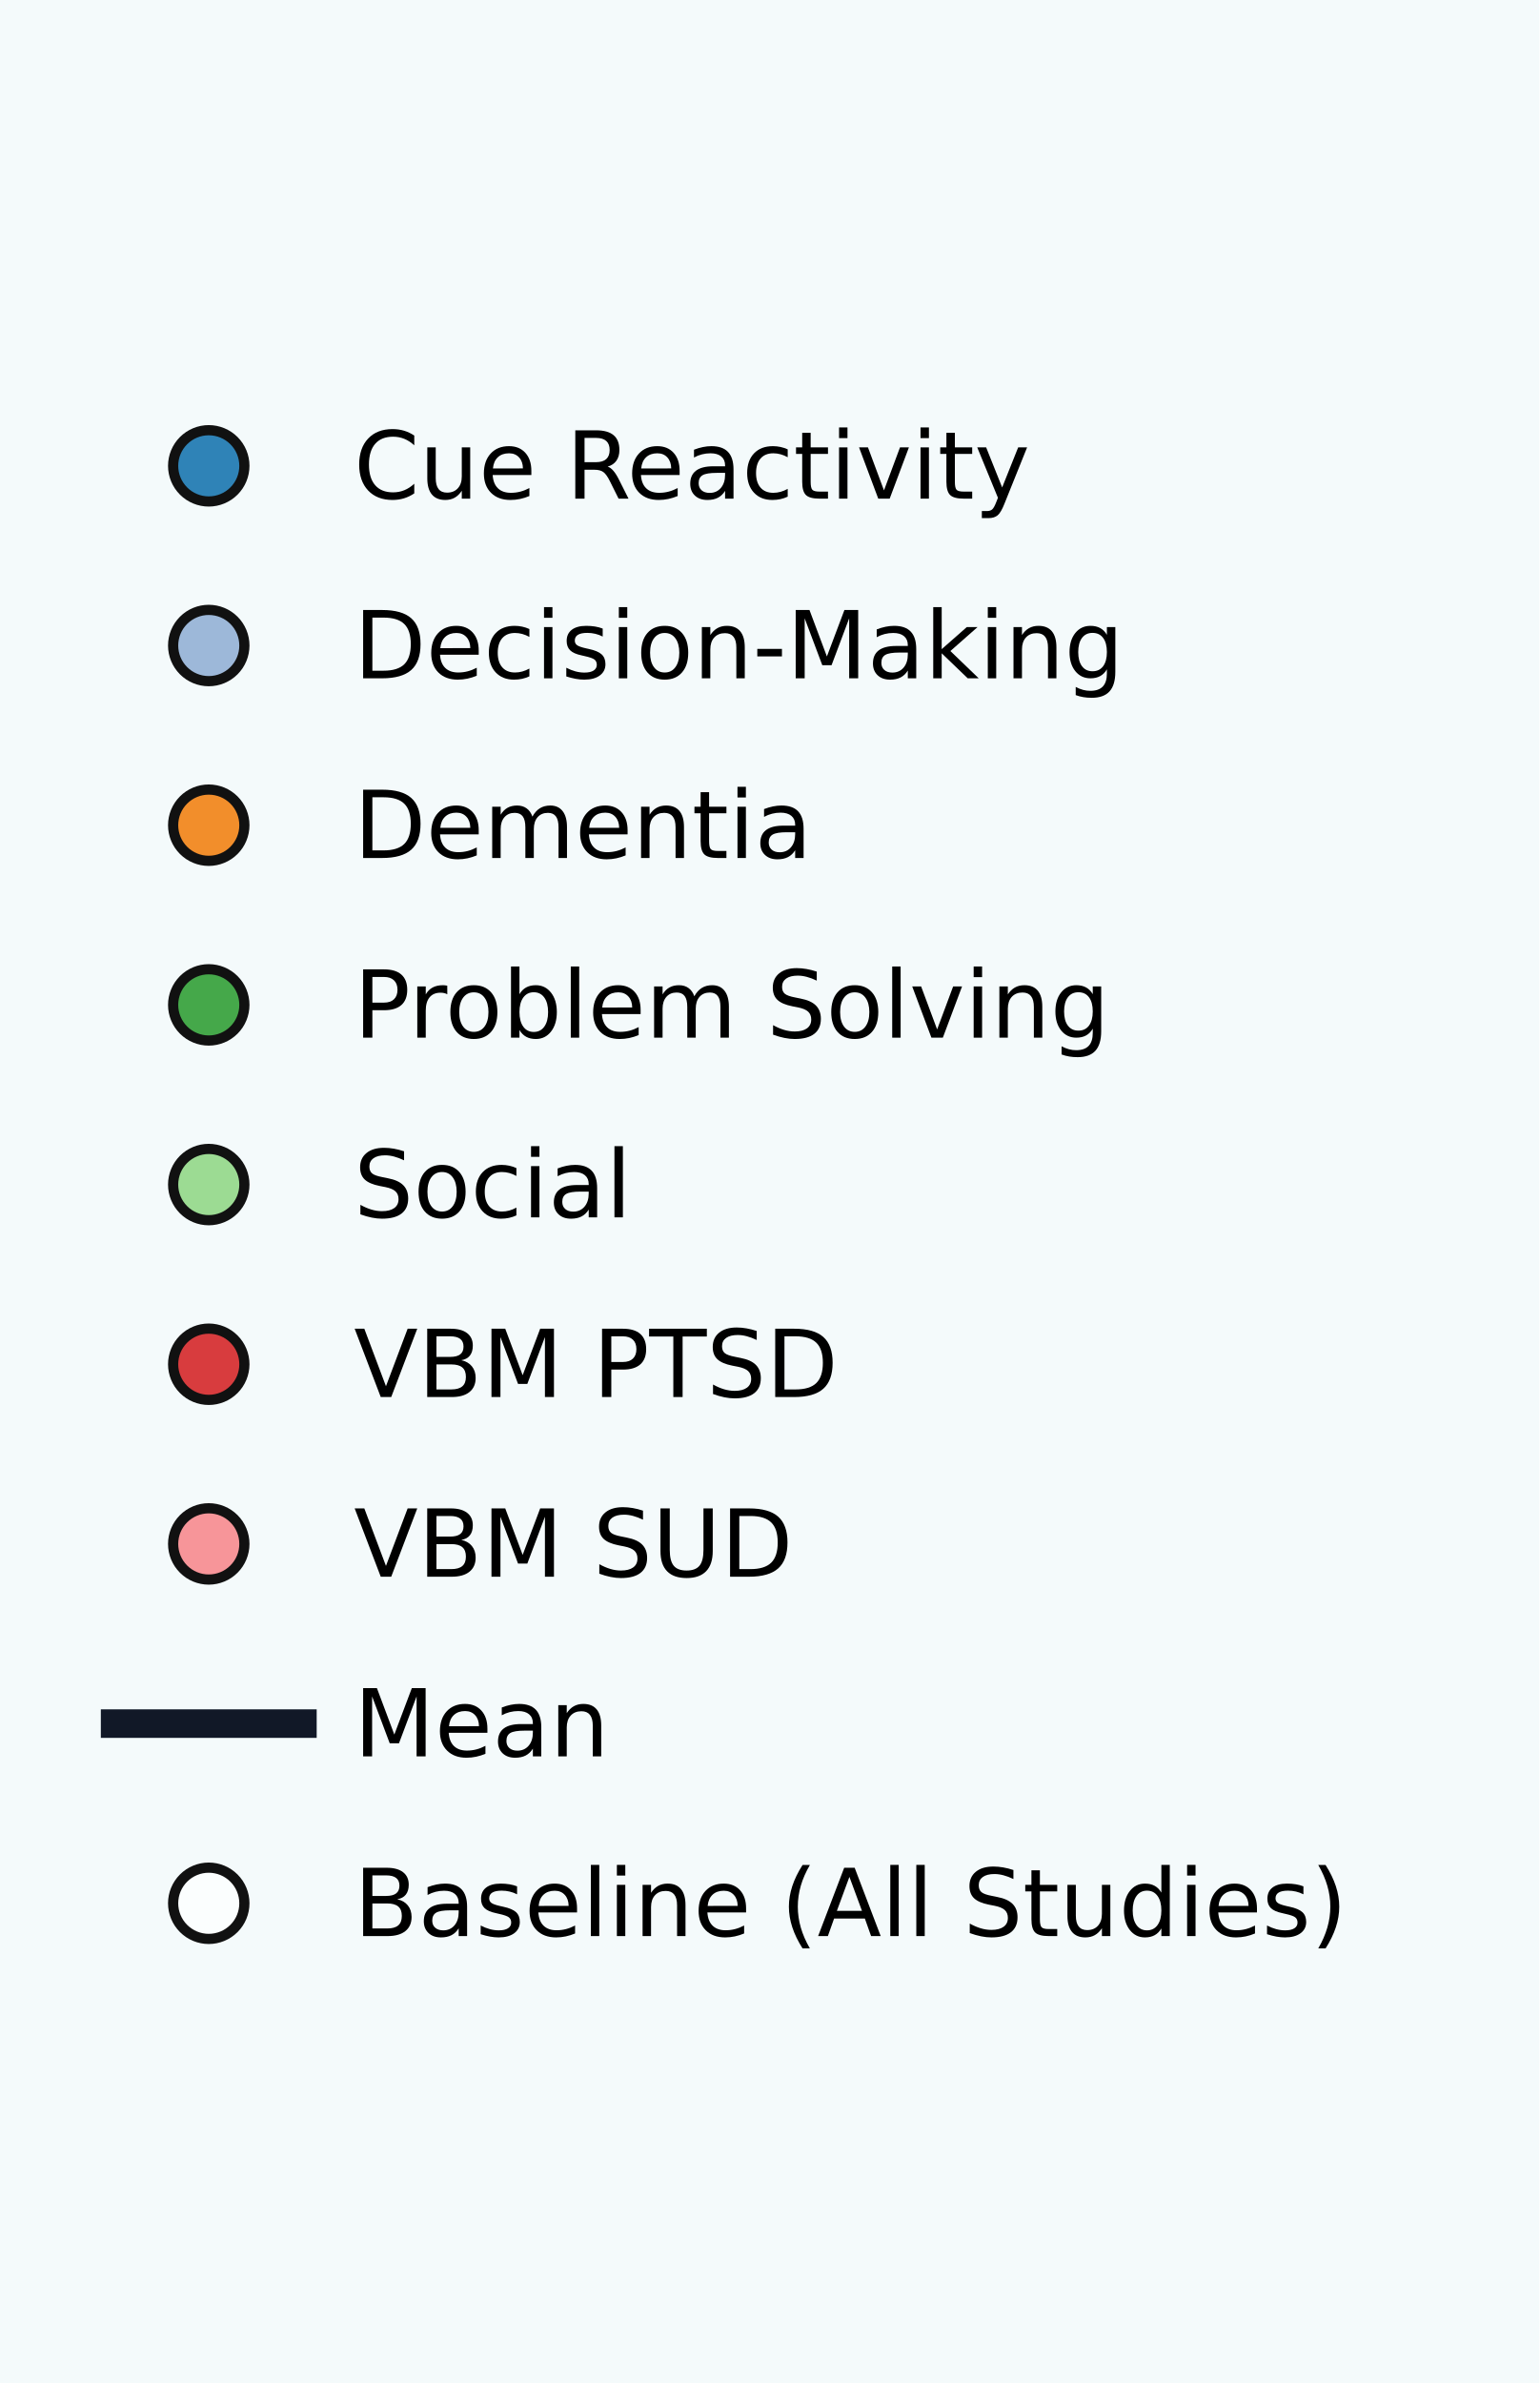
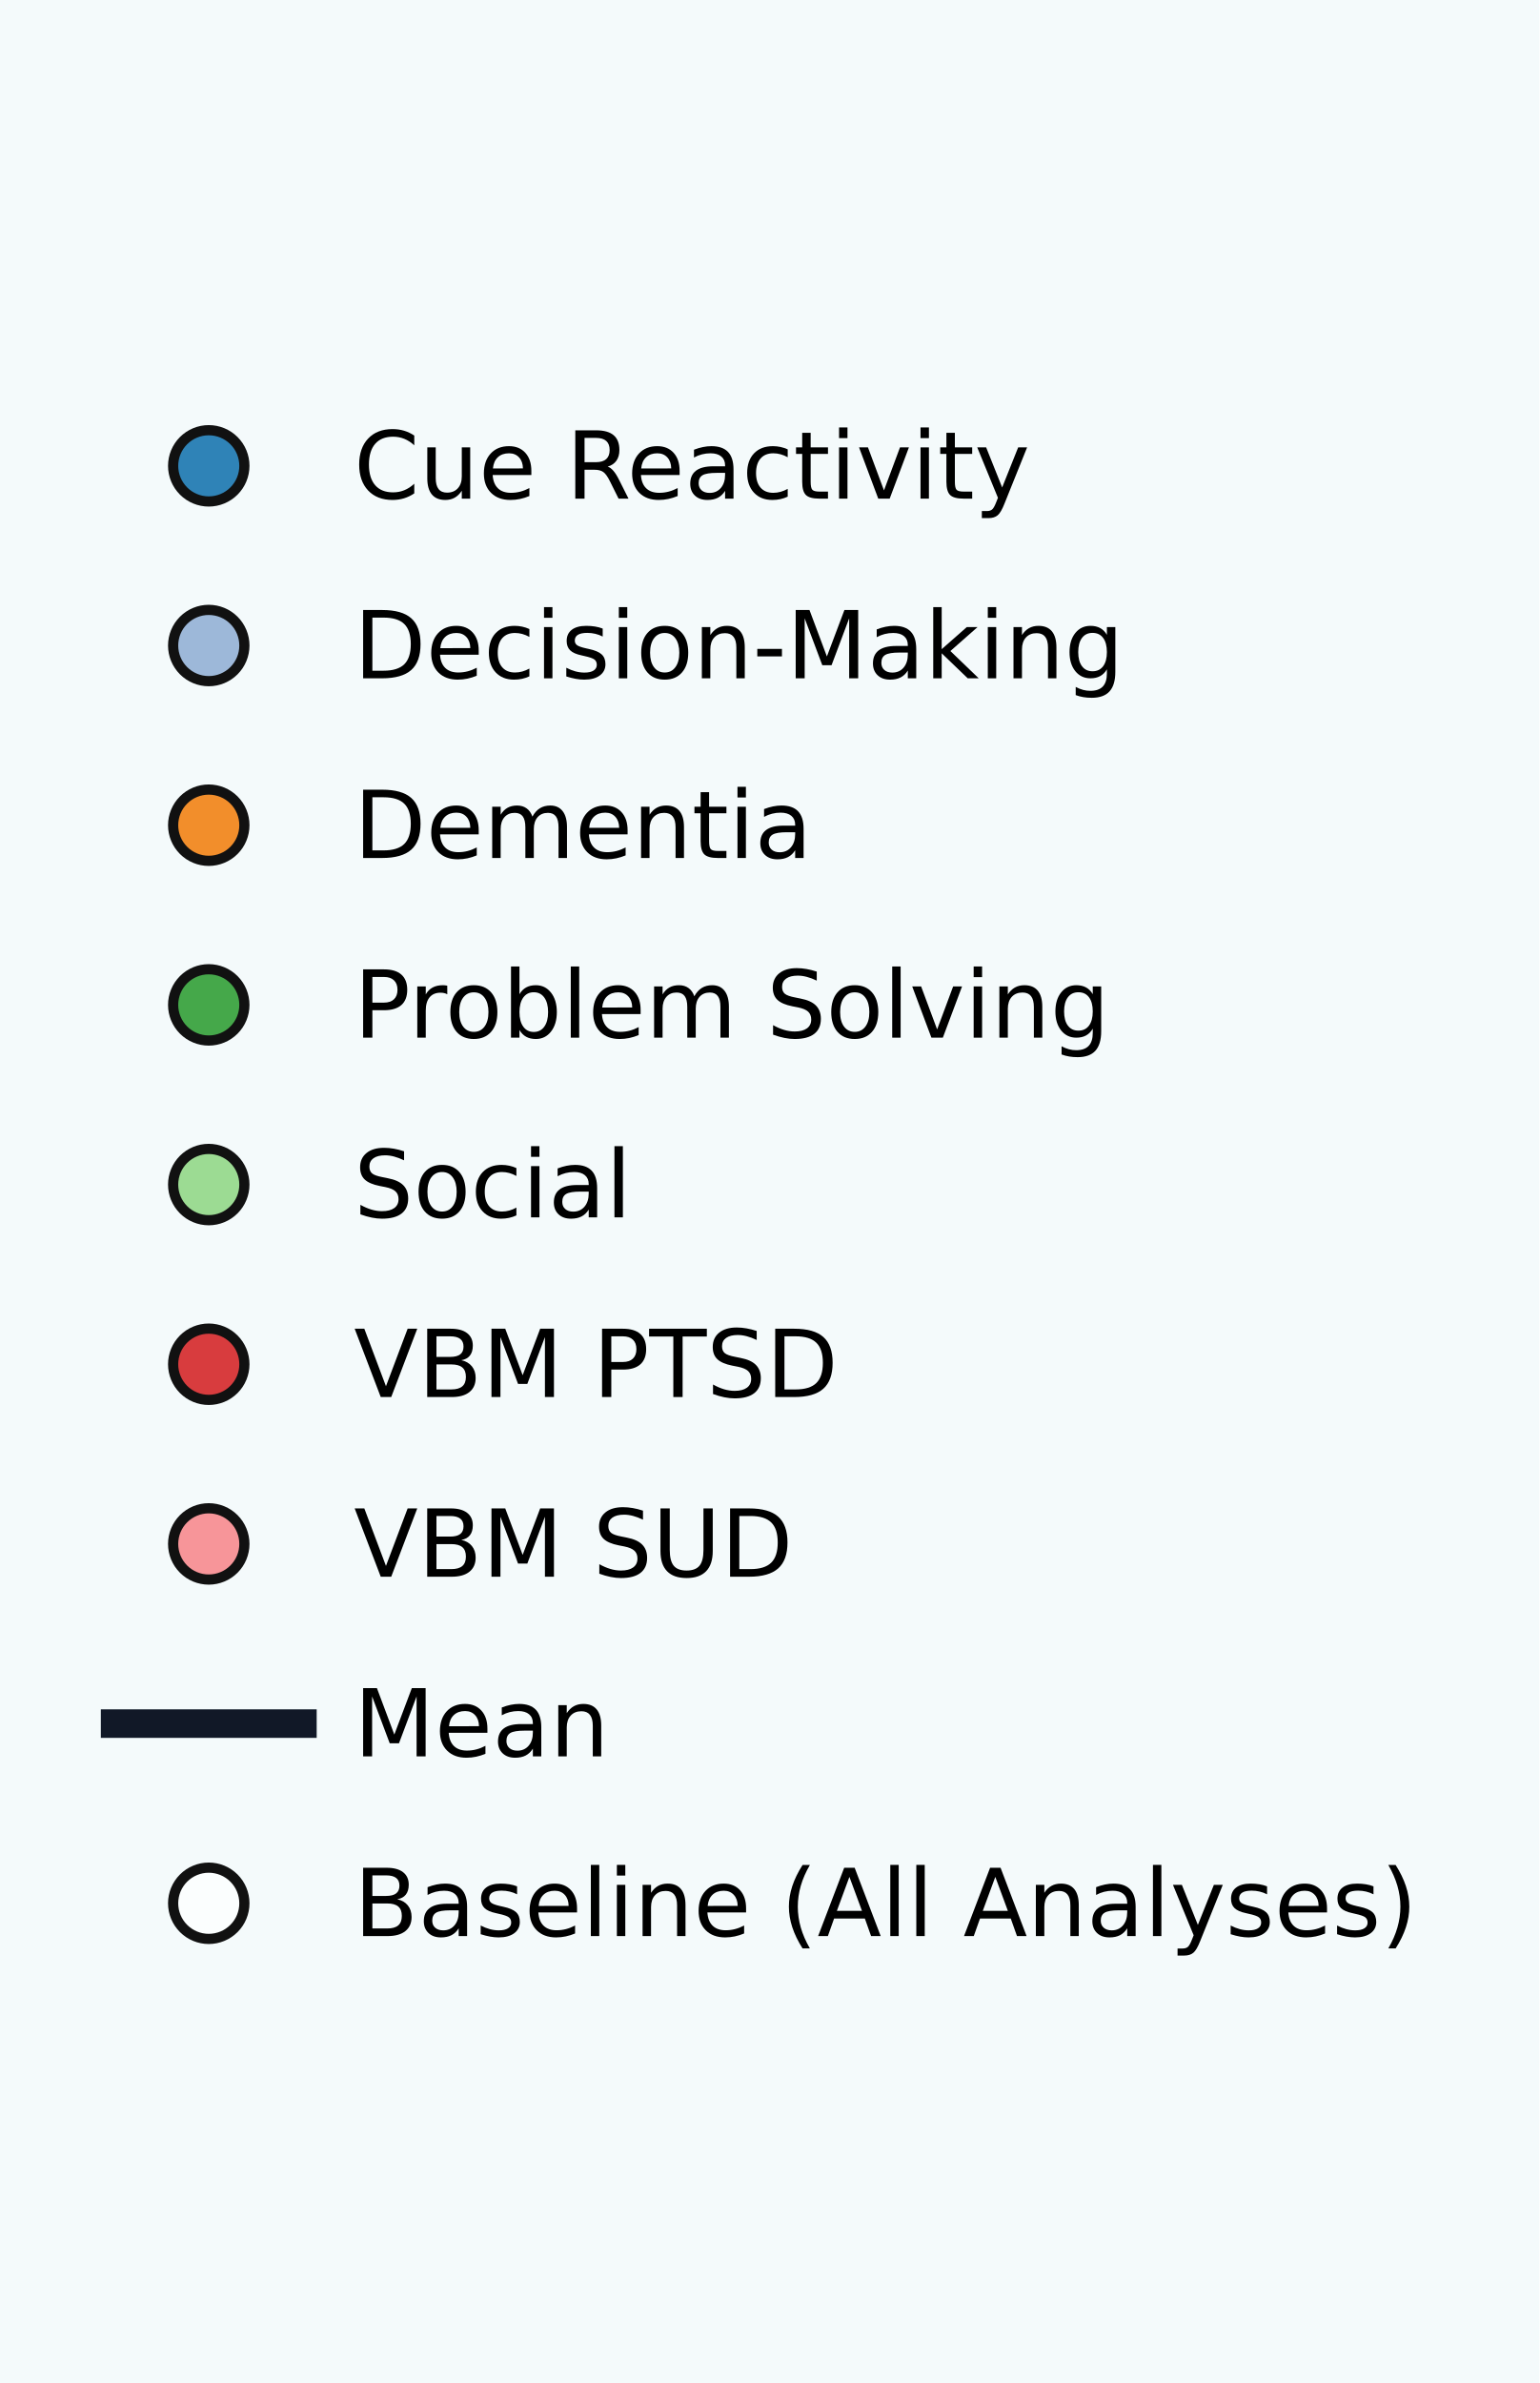
<svg xmlns="http://www.w3.org/2000/svg" xmlns:xlink="http://www.w3.org/1999/xlink" width="151.2pt" height="234pt" viewBox="0 0 151.2 234" version="1.1">
  <defs>
    <style type="text/css">*{stroke-linejoin: round; stroke-linecap: butt}</style>
  </defs>
  <g id="figure_1">
    <g id="patch_1">
      <path d="M 0 234  L 151.2 234  L 151.2 0  L 0 0  z " style="fill: #f4fafb" />
    </g>
    <g id="axes_1">
      <g id="legend_1">
        <g id="line2d_1">
          <defs>
-             <path id="m663f8e9d1d" d="M 0 3.5  C 0.928 3.5 1.819 3.131 2.475 2.475  C 3.131 1.819 3.5 0.928 3.5 0  C 3.5 -0.928 3.131 -1.819 2.475 -2.475  C 1.819 -3.131 0.928 -3.5 0 -3.5  C -0.928 -3.5 -1.819 -3.131 -2.475 -2.475  C -3.131 -1.819 -3.5 -0.928 -3.5 0  C -3.5 0.928 -3.131 1.819 -2.475 2.475  C -1.819 3.131 -0.928 3.5 0 3.5  z " style="stroke: #111111" />
-           </defs>
-           <g>
-             <use xlink:href="#m663f8e9d1d" x="20.504" y="45.743" style="fill: #2f83b7; stroke: #111111" />
+             <path id="m6b77b348a2" d="M 0 3.5  C 0.928 3.5 1.819 3.131 2.475 2.475  C 3.131 1.819 3.5 0.928 3.5 0  C 3.5 -0.928 3.131 -1.819 2.475 -2.475  C 1.819 -3.131 0.928 -3.5 0 -3.5  C -0.928 -3.5 -1.819 -3.131 -2.475 -2.475  C -3.131 -1.819 -3.5 -0.928 -3.5 0  C -3.5 0.928 -3.131 1.819 -2.475 2.475  C -1.819 3.131 -0.928 3.5 0 3.5  z " style="stroke: #111111" />
+           </defs>
+           <g>
+             <use xlink:href="#m6b77b348a2" x="20.504" y="45.743" style="fill: #2f83b7; stroke: #111111" />
          </g>
        </g>
        <g id="text_1">
          <g transform="translate(34.764 48.96312) scale(0.092 -0.092)">
            <defs>
              <path id="DejaVuSans-43" d="M 4122 4306  L 4122 3641  Q 3803 3938 3442 4084  Q 3081 4231 2675 4231  Q 1875 4231 1450 3742  Q 1025 3253 1025 2328  Q 1025 1406 1450 917  Q 1875 428 2675 428  Q 3081 428 3442 575  Q 3803 722 4122 1019  L 4122 359  Q 3791 134 3420 21  Q 3050 -91 2638 -91  Q 1578 -91 968 557  Q 359 1206 359 2328  Q 359 3453 968 4101  Q 1578 4750 2638 4750  Q 3056 4750 3426 4639  Q 3797 4528 4122 4306  z " transform="scale(0.015625)" />
              <path id="DejaVuSans-75" d="M 544 1381  L 544 3500  L 1119 3500  L 1119 1403  Q 1119 906 1312 657  Q 1506 409 1894 409  Q 2359 409 2629 706  Q 2900 1003 2900 1516  L 2900 3500  L 3475 3500  L 3475 0  L 2900 0  L 2900 538  Q 2691 219 2414 64  Q 2138 -91 1772 -91  Q 1169 -91 856 284  Q 544 659 544 1381  z M 1991 3584  L 1991 3584  z " transform="scale(0.015625)" />
              <path id="DejaVuSans-65" d="M 3597 1894  L 3597 1613  L 953 1613  Q 991 1019 1311 708  Q 1631 397 2203 397  Q 2534 397 2845 478  Q 3156 559 3463 722  L 3463 178  Q 3153 47 2828 -22  Q 2503 -91 2169 -91  Q 1331 -91 842 396  Q 353 884 353 1716  Q 353 2575 817 3079  Q 1281 3584 2069 3584  Q 2775 3584 3186 3129  Q 3597 2675 3597 1894  z M 3022 2063  Q 3016 2534 2758 2815  Q 2500 3097 2075 3097  Q 1594 3097 1305 2825  Q 1016 2553 972 2059  L 3022 2063  z " transform="scale(0.015625)" />
              <path id="DejaVuSans-20" transform="scale(0.015625)" />
              <path id="DejaVuSans-52" d="M 2841 2188  Q 3044 2119 3236 1894  Q 3428 1669 3622 1275  L 4263 0  L 3584 0  L 2988 1197  Q 2756 1666 2539 1819  Q 2322 1972 1947 1972  L 1259 1972  L 1259 0  L 628 0  L 628 4666  L 2053 4666  Q 2853 4666 3247 4331  Q 3641 3997 3641 3322  Q 3641 2881 3436 2590  Q 3231 2300 2841 2188  z M 1259 4147  L 1259 2491  L 2053 2491  Q 2509 2491 2742 2702  Q 2975 2913 2975 3322  Q 2975 3731 2742 3939  Q 2509 4147 2053 4147  L 1259 4147  z " transform="scale(0.015625)" />
              <path id="DejaVuSans-61" d="M 2194 1759  Q 1497 1759 1228 1600  Q 959 1441 959 1056  Q 959 750 1161 570  Q 1363 391 1709 391  Q 2188 391 2477 730  Q 2766 1069 2766 1631  L 2766 1759  L 2194 1759  z M 3341 1997  L 3341 0  L 2766 0  L 2766 531  Q 2569 213 2275 61  Q 1981 -91 1556 -91  Q 1019 -91 701 211  Q 384 513 384 1019  Q 384 1609 779 1909  Q 1175 2209 1959 2209  L 2766 2209  L 2766 2266  Q 2766 2663 2505 2880  Q 2244 3097 1772 3097  Q 1472 3097 1187 3025  Q 903 2953 641 2809  L 641 3341  Q 956 3463 1253 3523  Q 1550 3584 1831 3584  Q 2591 3584 2966 3190  Q 3341 2797 3341 1997  z " transform="scale(0.015625)" />
              <path id="DejaVuSans-63" d="M 3122 3366  L 3122 2828  Q 2878 2963 2633 3030  Q 2388 3097 2138 3097  Q 1578 3097 1268 2742  Q 959 2388 959 1747  Q 959 1106 1268 751  Q 1578 397 2138 397  Q 2388 397 2633 464  Q 2878 531 3122 666  L 3122 134  Q 2881 22 2623 -34  Q 2366 -91 2075 -91  Q 1284 -91 818 406  Q 353 903 353 1747  Q 353 2603 823 3093  Q 1294 3584 2113 3584  Q 2378 3584 2631 3529  Q 2884 3475 3122 3366  z " transform="scale(0.015625)" />
              <path id="DejaVuSans-74" d="M 1172 4494  L 1172 3500  L 2356 3500  L 2356 3053  L 1172 3053  L 1172 1153  Q 1172 725 1289 603  Q 1406 481 1766 481  L 2356 481  L 2356 0  L 1766 0  Q 1100 0 847 248  Q 594 497 594 1153  L 594 3053  L 172 3053  L 172 3500  L 594 3500  L 594 4494  L 1172 4494  z " transform="scale(0.015625)" />
              <path id="DejaVuSans-69" d="M 603 3500  L 1178 3500  L 1178 0  L 603 0  L 603 3500  z M 603 4863  L 1178 4863  L 1178 4134  L 603 4134  L 603 4863  z " transform="scale(0.015625)" />
              <path id="DejaVuSans-76" d="M 191 3500  L 800 3500  L 1894 563  L 2988 3500  L 3597 3500  L 2284 0  L 1503 0  L 191 3500  z " transform="scale(0.015625)" />
              <path id="DejaVuSans-79" d="M 2059 -325  Q 1816 -950 1584 -1140  Q 1353 -1331 966 -1331  L 506 -1331  L 506 -850  L 844 -850  Q 1081 -850 1212 -737  Q 1344 -625 1503 -206  L 1606 56  L 191 3500  L 800 3500  L 1894 763  L 2988 3500  L 3597 3500  L 2059 -325  z " transform="scale(0.015625)" />
            </defs>
            <use xlink:href="#DejaVuSans-43" />
            <use xlink:href="#DejaVuSans-75" transform="translate(69.82422 0)" />
            <use xlink:href="#DejaVuSans-65" transform="translate(133.2031 0)" />
            <use xlink:href="#DejaVuSans-20" transform="translate(194.7266 0)" />
            <use xlink:href="#DejaVuSans-52" transform="translate(226.5137 0)" />
            <use xlink:href="#DejaVuSans-65" transform="translate(291.4961 0)" />
            <use xlink:href="#DejaVuSans-61" transform="translate(353.0195 0)" />
            <use xlink:href="#DejaVuSans-63" transform="translate(414.2988 0)" />
            <use xlink:href="#DejaVuSans-74" transform="translate(469.2793 0)" />
            <use xlink:href="#DejaVuSans-69" transform="translate(508.4883 0)" />
            <use xlink:href="#DejaVuSans-76" transform="translate(536.2715 0)" />
            <use xlink:href="#DejaVuSans-69" transform="translate(595.4512 0)" />
            <use xlink:href="#DejaVuSans-74" transform="translate(623.2344 0)" />
            <use xlink:href="#DejaVuSans-79" transform="translate(662.4434 0)" />
          </g>
        </g>
        <g id="line2d_2">
          <defs>
-             <path id="m315cb5d754" d="M 0 3.5  C 0.928 3.5 1.819 3.131 2.475 2.475  C 3.131 1.819 3.5 0.928 3.5 0  C 3.5 -0.928 3.131 -1.819 2.475 -2.475  C 1.819 -3.131 0.928 -3.5 0 -3.5  C -0.928 -3.5 -1.819 -3.131 -2.475 -2.475  C -3.131 -1.819 -3.5 -0.928 -3.5 0  C -3.5 0.928 -3.131 1.819 -2.475 2.475  C -1.819 3.131 -0.928 3.5 0 3.5  z " style="stroke: #111111" />
-           </defs>
-           <g>
-             <use xlink:href="#m315cb5d754" x="20.504" y="63.387" style="fill: #9db8d9; stroke: #111111" />
+             <path id="mc0205e2115" d="M 0 3.5  C 0.928 3.5 1.819 3.131 2.475 2.475  C 3.131 1.819 3.5 0.928 3.5 0  C 3.5 -0.928 3.131 -1.819 2.475 -2.475  C 1.819 -3.131 0.928 -3.5 0 -3.5  C -0.928 -3.5 -1.819 -3.131 -2.475 -2.475  C -3.131 -1.819 -3.5 -0.928 -3.5 0  C -3.5 0.928 -3.131 1.819 -2.475 2.475  C -1.819 3.131 -0.928 3.5 0 3.5  z " style="stroke: #111111" />
+           </defs>
+           <g>
+             <use xlink:href="#mc0205e2115" x="20.504" y="63.387" style="fill: #9db8d9; stroke: #111111" />
          </g>
        </g>
        <g id="text_2">
          <g transform="translate(34.764 66.607) scale(0.092 -0.092)">
            <defs>
              <path id="DejaVuSans-44" d="M 1259 4147  L 1259 519  L 2022 519  Q 2988 519 3436 956  Q 3884 1394 3884 2338  Q 3884 3275 3436 3711  Q 2988 4147 2022 4147  L 1259 4147  z M 628 4666  L 1925 4666  Q 3281 4666 3915 4102  Q 4550 3538 4550 2338  Q 4550 1131 3912 565  Q 3275 0 1925 0  L 628 0  L 628 4666  z " transform="scale(0.015625)" />
              <path id="DejaVuSans-73" d="M 2834 3397  L 2834 2853  Q 2591 2978 2328 3040  Q 2066 3103 1784 3103  Q 1356 3103 1142 2972  Q 928 2841 928 2578  Q 928 2378 1081 2264  Q 1234 2150 1697 2047  L 1894 2003  Q 2506 1872 2764 1633  Q 3022 1394 3022 966  Q 3022 478 2636 193  Q 2250 -91 1575 -91  Q 1294 -91 989 -36  Q 684 19 347 128  L 347 722  Q 666 556 975 473  Q 1284 391 1588 391  Q 1994 391 2212 530  Q 2431 669 2431 922  Q 2431 1156 2273 1281  Q 2116 1406 1581 1522  L 1381 1569  Q 847 1681 609 1914  Q 372 2147 372 2553  Q 372 3047 722 3315  Q 1072 3584 1716 3584  Q 2034 3584 2315 3537  Q 2597 3491 2834 3397  z " transform="scale(0.015625)" />
              <path id="DejaVuSans-6f" d="M 1959 3097  Q 1497 3097 1228 2736  Q 959 2375 959 1747  Q 959 1119 1226 758  Q 1494 397 1959 397  Q 2419 397 2687 759  Q 2956 1122 2956 1747  Q 2956 2369 2687 2733  Q 2419 3097 1959 3097  z M 1959 3584  Q 2709 3584 3137 3096  Q 3566 2609 3566 1747  Q 3566 888 3137 398  Q 2709 -91 1959 -91  Q 1206 -91 779 398  Q 353 888 353 1747  Q 353 2609 779 3096  Q 1206 3584 1959 3584  z " transform="scale(0.015625)" />
              <path id="DejaVuSans-6e" d="M 3513 2113  L 3513 0  L 2938 0  L 2938 2094  Q 2938 2591 2744 2837  Q 2550 3084 2163 3084  Q 1697 3084 1428 2787  Q 1159 2491 1159 1978  L 1159 0  L 581 0  L 581 3500  L 1159 3500  L 1159 2956  Q 1366 3272 1645 3428  Q 1925 3584 2291 3584  Q 2894 3584 3203 3211  Q 3513 2838 3513 2113  z " transform="scale(0.015625)" />
              <path id="DejaVuSans-2d" d="M 313 2009  L 1997 2009  L 1997 1497  L 313 1497  L 313 2009  z " transform="scale(0.015625)" />
              <path id="DejaVuSans-4d" d="M 628 4666  L 1569 4666  L 2759 1491  L 3956 4666  L 4897 4666  L 4897 0  L 4281 0  L 4281 4097  L 3078 897  L 2444 897  L 1241 4097  L 1241 0  L 628 0  L 628 4666  z " transform="scale(0.015625)" />
              <path id="DejaVuSans-6b" d="M 581 4863  L 1159 4863  L 1159 1991  L 2875 3500  L 3609 3500  L 1753 1863  L 3688 0  L 2938 0  L 1159 1709  L 1159 0  L 581 0  L 581 4863  z " transform="scale(0.015625)" />
              <path id="DejaVuSans-67" d="M 2906 1791  Q 2906 2416 2648 2759  Q 2391 3103 1925 3103  Q 1463 3103 1205 2759  Q 947 2416 947 1791  Q 947 1169 1205 825  Q 1463 481 1925 481  Q 2391 481 2648 825  Q 2906 1169 2906 1791  z M 3481 434  Q 3481 -459 3084 -895  Q 2688 -1331 1869 -1331  Q 1566 -1331 1297 -1286  Q 1028 -1241 775 -1147  L 775 -588  Q 1028 -725 1275 -790  Q 1522 -856 1778 -856  Q 2344 -856 2625 -561  Q 2906 -266 2906 331  L 2906 616  Q 2728 306 2450 153  Q 2172 0 1784 0  Q 1141 0 747 490  Q 353 981 353 1791  Q 353 2603 747 3093  Q 1141 3584 1784 3584  Q 2172 3584 2450 3431  Q 2728 3278 2906 2969  L 2906 3500  L 3481 3500  L 3481 434  z " transform="scale(0.015625)" />
            </defs>
            <use xlink:href="#DejaVuSans-44" />
            <use xlink:href="#DejaVuSans-65" transform="translate(77.00195 0)" />
            <use xlink:href="#DejaVuSans-63" transform="translate(138.5254 0)" />
            <use xlink:href="#DejaVuSans-69" transform="translate(193.5059 0)" />
            <use xlink:href="#DejaVuSans-73" transform="translate(221.2891 0)" />
            <use xlink:href="#DejaVuSans-69" transform="translate(273.3887 0)" />
            <use xlink:href="#DejaVuSans-6f" transform="translate(301.1719 0)" />
            <use xlink:href="#DejaVuSans-6e" transform="translate(362.3535 0)" />
            <use xlink:href="#DejaVuSans-2d" transform="translate(425.7324 0)" />
            <use xlink:href="#DejaVuSans-4d" transform="translate(461.8164 0)" />
            <use xlink:href="#DejaVuSans-61" transform="translate(548.0957 0)" />
            <use xlink:href="#DejaVuSans-6b" transform="translate(609.375 0)" />
            <use xlink:href="#DejaVuSans-69" transform="translate(667.2852 0)" />
            <use xlink:href="#DejaVuSans-6e" transform="translate(695.0684 0)" />
            <use xlink:href="#DejaVuSans-67" transform="translate(758.4473 0)" />
          </g>
        </g>
        <g id="line2d_3">
          <defs>
-             <path id="mdd0422e42b" d="M 0 3.5  C 0.928 3.5 1.819 3.131 2.475 2.475  C 3.131 1.819 3.5 0.928 3.5 0  C 3.5 -0.928 3.131 -1.819 2.475 -2.475  C 1.819 -3.131 0.928 -3.5 0 -3.5  C -0.928 -3.5 -1.819 -3.131 -2.475 -2.475  C -3.131 -1.819 -3.5 -0.928 -3.5 0  C -3.5 0.928 -3.131 1.819 -2.475 2.475  C -1.819 3.131 -0.928 3.5 0 3.5  z " style="stroke: #111111" />
-           </defs>
-           <g>
-             <use xlink:href="#mdd0422e42b" x="20.504" y="81.031" style="fill: #f28e2b; stroke: #111111" />
+             <path id="m7079871375" d="M 0 3.5  C 0.928 3.5 1.819 3.131 2.475 2.475  C 3.131 1.819 3.5 0.928 3.5 0  C 3.5 -0.928 3.131 -1.819 2.475 -2.475  C 1.819 -3.131 0.928 -3.5 0 -3.5  C -0.928 -3.5 -1.819 -3.131 -2.475 -2.475  C -3.131 -1.819 -3.5 -0.928 -3.5 0  C -3.5 0.928 -3.131 1.819 -2.475 2.475  C -1.819 3.131 -0.928 3.5 0 3.5  z " style="stroke: #111111" />
+           </defs>
+           <g>
+             <use xlink:href="#m7079871375" x="20.504" y="81.031" style="fill: #f28e2b; stroke: #111111" />
          </g>
        </g>
        <g id="text_3">
          <g transform="translate(34.764 84.25087) scale(0.092 -0.092)">
            <defs>
              <path id="DejaVuSans-6d" d="M 3328 2828  Q 3544 3216 3844 3400  Q 4144 3584 4550 3584  Q 5097 3584 5394 3201  Q 5691 2819 5691 2113  L 5691 0  L 5113 0  L 5113 2094  Q 5113 2597 4934 2840  Q 4756 3084 4391 3084  Q 3944 3084 3684 2787  Q 3425 2491 3425 1978  L 3425 0  L 2847 0  L 2847 2094  Q 2847 2600 2669 2842  Q 2491 3084 2119 3084  Q 1678 3084 1418 2786  Q 1159 2488 1159 1978  L 1159 0  L 581 0  L 581 3500  L 1159 3500  L 1159 2956  Q 1356 3278 1631 3431  Q 1906 3584 2284 3584  Q 2666 3584 2933 3390  Q 3200 3197 3328 2828  z " transform="scale(0.015625)" />
            </defs>
            <use xlink:href="#DejaVuSans-44" />
            <use xlink:href="#DejaVuSans-65" transform="translate(77.00195 0)" />
            <use xlink:href="#DejaVuSans-6d" transform="translate(138.5254 0)" />
            <use xlink:href="#DejaVuSans-65" transform="translate(235.9375 0)" />
            <use xlink:href="#DejaVuSans-6e" transform="translate(297.4609 0)" />
            <use xlink:href="#DejaVuSans-74" transform="translate(360.8398 0)" />
            <use xlink:href="#DejaVuSans-69" transform="translate(400.0488 0)" />
            <use xlink:href="#DejaVuSans-61" transform="translate(427.832 0)" />
          </g>
        </g>
        <g id="line2d_4">
          <defs>
-             <path id="m61ade687d1" d="M 0 3.5  C 0.928 3.5 1.819 3.131 2.475 2.475  C 3.131 1.819 3.5 0.928 3.5 0  C 3.5 -0.928 3.131 -1.819 2.475 -2.475  C 1.819 -3.131 0.928 -3.5 0 -3.5  C -0.928 -3.5 -1.819 -3.131 -2.475 -2.475  C -3.131 -1.819 -3.5 -0.928 -3.5 0  C -3.5 0.928 -3.131 1.819 -2.475 2.475  C -1.819 3.131 -0.928 3.5 0 3.5  z " style="stroke: #111111" />
-           </defs>
-           <g>
-             <use xlink:href="#m61ade687d1" x="20.504" y="98.675" style="fill: #45a84a; stroke: #111111" />
+             <path id="m16eb50c85d" d="M 0 3.5  C 0.928 3.5 1.819 3.131 2.475 2.475  C 3.131 1.819 3.5 0.928 3.5 0  C 3.5 -0.928 3.131 -1.819 2.475 -2.475  C 1.819 -3.131 0.928 -3.5 0 -3.5  C -0.928 -3.5 -1.819 -3.131 -2.475 -2.475  C -3.131 -1.819 -3.5 -0.928 -3.5 0  C -3.5 0.928 -3.131 1.819 -2.475 2.475  C -1.819 3.131 -0.928 3.5 0 3.5  z " style="stroke: #111111" />
+           </defs>
+           <g>
+             <use xlink:href="#m16eb50c85d" x="20.504" y="98.675" style="fill: #45a84a; stroke: #111111" />
          </g>
        </g>
        <g id="text_4">
          <g transform="translate(34.764 101.8948) scale(0.092 -0.092)">
            <defs>
              <path id="DejaVuSans-50" d="M 1259 4147  L 1259 2394  L 2053 2394  Q 2494 2394 2734 2622  Q 2975 2850 2975 3272  Q 2975 3691 2734 3919  Q 2494 4147 2053 4147  L 1259 4147  z M 628 4666  L 2053 4666  Q 2838 4666 3239 4311  Q 3641 3956 3641 3272  Q 3641 2581 3239 2228  Q 2838 1875 2053 1875  L 1259 1875  L 1259 0  L 628 0  L 628 4666  z " transform="scale(0.015625)" />
              <path id="DejaVuSans-72" d="M 2631 2963  Q 2534 3019 2420 3045  Q 2306 3072 2169 3072  Q 1681 3072 1420 2755  Q 1159 2438 1159 1844  L 1159 0  L 581 0  L 581 3500  L 1159 3500  L 1159 2956  Q 1341 3275 1631 3429  Q 1922 3584 2338 3584  Q 2397 3584 2469 3576  Q 2541 3569 2628 3553  L 2631 2963  z " transform="scale(0.015625)" />
              <path id="DejaVuSans-62" d="M 3116 1747  Q 3116 2381 2855 2742  Q 2594 3103 2138 3103  Q 1681 3103 1420 2742  Q 1159 2381 1159 1747  Q 1159 1113 1420 752  Q 1681 391 2138 391  Q 2594 391 2855 752  Q 3116 1113 3116 1747  z M 1159 2969  Q 1341 3281 1617 3432  Q 1894 3584 2278 3584  Q 2916 3584 3314 3078  Q 3713 2572 3713 1747  Q 3713 922 3314 415  Q 2916 -91 2278 -91  Q 1894 -91 1617 61  Q 1341 213 1159 525  L 1159 0  L 581 0  L 581 4863  L 1159 4863  L 1159 2969  z " transform="scale(0.015625)" />
              <path id="DejaVuSans-6c" d="M 603 4863  L 1178 4863  L 1178 0  L 603 0  L 603 4863  z " transform="scale(0.015625)" />
              <path id="DejaVuSans-53" d="M 3425 4513  L 3425 3897  Q 3066 4069 2747 4153  Q 2428 4238 2131 4238  Q 1616 4238 1336 4038  Q 1056 3838 1056 3469  Q 1056 3159 1242 3001  Q 1428 2844 1947 2747  L 2328 2669  Q 3034 2534 3370 2195  Q 3706 1856 3706 1288  Q 3706 609 3251 259  Q 2797 -91 1919 -91  Q 1588 -91 1214 -16  Q 841 59 441 206  L 441 856  Q 825 641 1194 531  Q 1563 422 1919 422  Q 2459 422 2753 634  Q 3047 847 3047 1241  Q 3047 1584 2836 1778  Q 2625 1972 2144 2069  L 1759 2144  Q 1053 2284 737 2584  Q 422 2884 422 3419  Q 422 4038 858 4394  Q 1294 4750 2059 4750  Q 2388 4750 2728 4690  Q 3069 4631 3425 4513  z " transform="scale(0.015625)" />
            </defs>
            <use xlink:href="#DejaVuSans-50" />
            <use xlink:href="#DejaVuSans-72" transform="translate(58.55273 0)" />
            <use xlink:href="#DejaVuSans-6f" transform="translate(97.41602 0)" />
            <use xlink:href="#DejaVuSans-62" transform="translate(158.5977 0)" />
            <use xlink:href="#DejaVuSans-6c" transform="translate(222.0742 0)" />
            <use xlink:href="#DejaVuSans-65" transform="translate(249.8574 0)" />
            <use xlink:href="#DejaVuSans-6d" transform="translate(311.3809 0)" />
            <use xlink:href="#DejaVuSans-20" transform="translate(408.793 0)" />
            <use xlink:href="#DejaVuSans-53" transform="translate(440.5801 0)" />
            <use xlink:href="#DejaVuSans-6f" transform="translate(504.0566 0)" />
            <use xlink:href="#DejaVuSans-6c" transform="translate(565.2383 0)" />
            <use xlink:href="#DejaVuSans-76" transform="translate(593.0215 0)" />
            <use xlink:href="#DejaVuSans-69" transform="translate(652.2012 0)" />
            <use xlink:href="#DejaVuSans-6e" transform="translate(679.9844 0)" />
            <use xlink:href="#DejaVuSans-67" transform="translate(743.3633 0)" />
          </g>
        </g>
        <g id="line2d_5">
          <defs>
-             <path id="mb2168ca205" d="M 0 3.5  C 0.928 3.5 1.819 3.131 2.475 2.475  C 3.131 1.819 3.5 0.928 3.5 0  C 3.5 -0.928 3.131 -1.819 2.475 -2.475  C 1.819 -3.131 0.928 -3.5 0 -3.5  C -0.928 -3.5 -1.819 -3.131 -2.475 -2.475  C -3.131 -1.819 -3.5 -0.928 -3.5 0  C -3.5 0.928 -3.131 1.819 -2.475 2.475  C -1.819 3.131 -0.928 3.5 0 3.5  z " style="stroke: #111111" />
-           </defs>
-           <g>
-             <use xlink:href="#mb2168ca205" x="20.504" y="116.319" style="fill: #9cdb93; stroke: #111111" />
+             <path id="m4298c7af82" d="M 0 3.5  C 0.928 3.5 1.819 3.131 2.475 2.475  C 3.131 1.819 3.5 0.928 3.5 0  C 3.5 -0.928 3.131 -1.819 2.475 -2.475  C 1.819 -3.131 0.928 -3.5 0 -3.5  C -0.928 -3.5 -1.819 -3.131 -2.475 -2.475  C -3.131 -1.819 -3.5 -0.928 -3.5 0  C -3.5 0.928 -3.131 1.819 -2.475 2.475  C -1.819 3.131 -0.928 3.5 0 3.5  z " style="stroke: #111111" />
+           </defs>
+           <g>
+             <use xlink:href="#m4298c7af82" x="20.504" y="116.319" style="fill: #9cdb93; stroke: #111111" />
          </g>
        </g>
        <g id="text_5">
          <g transform="translate(34.764 119.5386) scale(0.092 -0.092)">
            <use xlink:href="#DejaVuSans-53" />
            <use xlink:href="#DejaVuSans-6f" transform="translate(63.47656 0)" />
            <use xlink:href="#DejaVuSans-63" transform="translate(124.6582 0)" />
            <use xlink:href="#DejaVuSans-69" transform="translate(179.6387 0)" />
            <use xlink:href="#DejaVuSans-61" transform="translate(207.4219 0)" />
            <use xlink:href="#DejaVuSans-6c" transform="translate(268.7012 0)" />
          </g>
        </g>
        <g id="line2d_6">
          <defs>
-             <path id="mada418dfa2" d="M 0 3.5  C 0.928 3.5 1.819 3.131 2.475 2.475  C 3.131 1.819 3.5 0.928 3.5 0  C 3.5 -0.928 3.131 -1.819 2.475 -2.475  C 1.819 -3.131 0.928 -3.5 0 -3.5  C -0.928 -3.5 -1.819 -3.131 -2.475 -2.475  C -3.131 -1.819 -3.5 -0.928 -3.5 0  C -3.5 0.928 -3.131 1.819 -2.475 2.475  C -1.819 3.131 -0.928 3.5 0 3.5  z " style="stroke: #111111" />
-           </defs>
-           <g>
-             <use xlink:href="#mada418dfa2" x="20.504" y="133.963" style="fill: #d83c3e; stroke: #111111" />
+             <path id="m755552226f" d="M 0 3.5  C 0.928 3.5 1.819 3.131 2.475 2.475  C 3.131 1.819 3.5 0.928 3.5 0  C 3.5 -0.928 3.131 -1.819 2.475 -2.475  C 1.819 -3.131 0.928 -3.5 0 -3.5  C -0.928 -3.5 -1.819 -3.131 -2.475 -2.475  C -3.131 -1.819 -3.5 -0.928 -3.5 0  C -3.5 0.928 -3.131 1.819 -2.475 2.475  C -1.819 3.131 -0.928 3.5 0 3.5  z " style="stroke: #111111" />
+           </defs>
+           <g>
+             <use xlink:href="#m755552226f" x="20.504" y="133.963" style="fill: #d83c3e; stroke: #111111" />
          </g>
        </g>
        <g id="text_6">
          <g transform="translate(34.764 137.1825) scale(0.092 -0.092)">
            <defs>
              <path id="DejaVuSans-56" d="M 1831 0  L 50 4666  L 709 4666  L 2188 738  L 3669 4666  L 4325 4666  L 2547 0  L 1831 0  z " transform="scale(0.015625)" />
              <path id="DejaVuSans-42" d="M 1259 2228  L 1259 519  L 2272 519  Q 2781 519 3026 730  Q 3272 941 3272 1375  Q 3272 1813 3026 2020  Q 2781 2228 2272 2228  L 1259 2228  z M 1259 4147  L 1259 2741  L 2194 2741  Q 2656 2741 2882 2914  Q 3109 3088 3109 3444  Q 3109 3797 2882 3972  Q 2656 4147 2194 4147  L 1259 4147  z M 628 4666  L 2241 4666  Q 2963 4666 3353 4366  Q 3744 4066 3744 3513  Q 3744 3084 3544 2831  Q 3344 2578 2956 2516  Q 3422 2416 3680 2098  Q 3938 1781 3938 1306  Q 3938 681 3513 340  Q 3088 0 2303 0  L 628 0  L 628 4666  z " transform="scale(0.015625)" />
              <path id="DejaVuSans-54" d="M -19 4666  L 3928 4666  L 3928 4134  L 2272 4134  L 2272 0  L 1638 0  L 1638 4134  L -19 4134  L -19 4666  z " transform="scale(0.015625)" />
            </defs>
            <use xlink:href="#DejaVuSans-56" />
            <use xlink:href="#DejaVuSans-42" transform="translate(68.4082 0)" />
            <use xlink:href="#DejaVuSans-4d" transform="translate(137.0117 0)" />
            <use xlink:href="#DejaVuSans-20" transform="translate(223.291 0)" />
            <use xlink:href="#DejaVuSans-50" transform="translate(255.0781 0)" />
            <use xlink:href="#DejaVuSans-54" transform="translate(315.3809 0)" />
            <use xlink:href="#DejaVuSans-53" transform="translate(376.4648 0)" />
            <use xlink:href="#DejaVuSans-44" transform="translate(439.9414 0)" />
          </g>
        </g>
        <g id="line2d_7">
          <defs>
-             <path id="m9644a64bd7" d="M 0 3.5  C 0.928 3.5 1.819 3.131 2.475 2.475  C 3.131 1.819 3.5 0.928 3.5 0  C 3.5 -0.928 3.131 -1.819 2.475 -2.475  C 1.819 -3.131 0.928 -3.5 0 -3.5  C -0.928 -3.5 -1.819 -3.131 -2.475 -2.475  C -3.131 -1.819 -3.5 -0.928 -3.5 0  C -3.5 0.928 -3.131 1.819 -2.475 2.475  C -1.819 3.131 -0.928 3.5 0 3.5  z " style="stroke: #111111" />
-           </defs>
-           <g>
-             <use xlink:href="#m9644a64bd7" x="20.504" y="151.606" style="fill: #f79599; stroke: #111111" />
+             <path id="mb3bc86c18e" d="M 0 3.5  C 0.928 3.5 1.819 3.131 2.475 2.475  C 3.131 1.819 3.5 0.928 3.5 0  C 3.5 -0.928 3.131 -1.819 2.475 -2.475  C 1.819 -3.131 0.928 -3.5 0 -3.5  C -0.928 -3.5 -1.819 -3.131 -2.475 -2.475  C -3.131 -1.819 -3.5 -0.928 -3.5 0  C -3.5 0.928 -3.131 1.819 -2.475 2.475  C -1.819 3.131 -0.928 3.5 0 3.5  z " style="stroke: #111111" />
+           </defs>
+           <g>
+             <use xlink:href="#mb3bc86c18e" x="20.504" y="151.606" style="fill: #f79599; stroke: #111111" />
          </g>
        </g>
        <g id="text_7">
          <g transform="translate(34.764 154.8264) scale(0.092 -0.092)">
            <defs>
              <path id="DejaVuSans-55" d="M 556 4666  L 1191 4666  L 1191 1831  Q 1191 1081 1462 751  Q 1734 422 2344 422  Q 2950 422 3222 751  Q 3494 1081 3494 1831  L 3494 4666  L 4128 4666  L 4128 1753  Q 4128 841 3676 375  Q 3225 -91 2344 -91  Q 1459 -91 1007 375  Q 556 841 556 1753  L 556 4666  z " transform="scale(0.015625)" />
            </defs>
            <use xlink:href="#DejaVuSans-56" />
            <use xlink:href="#DejaVuSans-42" transform="translate(68.4082 0)" />
            <use xlink:href="#DejaVuSans-4d" transform="translate(137.0117 0)" />
            <use xlink:href="#DejaVuSans-20" transform="translate(223.291 0)" />
            <use xlink:href="#DejaVuSans-53" transform="translate(255.0781 0)" />
            <use xlink:href="#DejaVuSans-55" transform="translate(318.5547 0)" />
            <use xlink:href="#DejaVuSans-44" transform="translate(391.748 0)" />
          </g>
        </g>
        <g id="line2d_8">
          <path d="M 11.304 169.25  L 20.504 169.25  L 29.704 169.25  " style="fill: none; stroke: #111827; stroke-width: 2.8; stroke-linecap: square" />
        </g>
        <g id="text_8">
          <g transform="translate(34.764 172.4702) scale(0.092 -0.092)">
            <use xlink:href="#DejaVuSans-4d" />
            <use xlink:href="#DejaVuSans-65" transform="translate(86.2793 0)" />
            <use xlink:href="#DejaVuSans-61" transform="translate(147.8027 0)" />
            <use xlink:href="#DejaVuSans-6e" transform="translate(209.082 0)" />
          </g>
        </g>
        <g id="line2d_9">
          <defs>
-             <path id="mb6a4006e32" d="M 0 3.5  C 0.928 3.5 1.819 3.131 2.475 2.475  C 3.131 1.819 3.5 0.928 3.5 0  C 3.5 -0.928 3.131 -1.819 2.475 -2.475  C 1.819 -3.131 0.928 -3.5 0 -3.5  C -0.928 -3.5 -1.819 -3.131 -2.475 -2.475  C -3.131 -1.819 -3.5 -0.928 -3.5 0  C -3.5 0.928 -3.131 1.819 -2.475 2.475  C -1.819 3.131 -0.928 3.5 0 3.5  z " style="stroke: #111111" />
-           </defs>
-           <g>
-             <use xlink:href="#mb6a4006e32" x="20.504" y="186.894" style="fill: #fbfefe; stroke: #111111" />
+             <path id="m3b90bdacce" d="M 0 3.5  C 0.928 3.5 1.819 3.131 2.475 2.475  C 3.131 1.819 3.5 0.928 3.5 0  C 3.5 -0.928 3.131 -1.819 2.475 -2.475  C 1.819 -3.131 0.928 -3.5 0 -3.5  C -0.928 -3.5 -1.819 -3.131 -2.475 -2.475  C -3.131 -1.819 -3.5 -0.928 -3.5 0  C -3.5 0.928 -3.131 1.819 -2.475 2.475  C -1.819 3.131 -0.928 3.5 0 3.5  z " style="stroke: #111111" />
+           </defs>
+           <g>
+             <use xlink:href="#m3b90bdacce" x="20.504" y="186.894" style="fill: #fbfefe; stroke: #111111" />
          </g>
        </g>
        <g id="text_9">
          <g transform="translate(34.764 190.1141) scale(0.092 -0.092)">
            <defs>
              <path id="DejaVuSans-28" d="M 1984 4856  Q 1566 4138 1362 3434  Q 1159 2731 1159 2009  Q 1159 1288 1364 580  Q 1569 -128 1984 -844  L 1484 -844  Q 1016 -109 783 600  Q 550 1309 550 2009  Q 550 2706 781 3412  Q 1013 4119 1484 4856  L 1984 4856  z " transform="scale(0.015625)" />
              <path id="DejaVuSans-41" d="M 2188 4044  L 1331 1722  L 3047 1722  L 2188 4044  z M 1831 4666  L 2547 4666  L 4325 0  L 3669 0  L 3244 1197  L 1141 1197  L 716 0  L 50 0  L 1831 4666  z " transform="scale(0.015625)" />
-               <path id="DejaVuSans-64" d="M 2906 2969  L 2906 4863  L 3481 4863  L 3481 0  L 2906 0  L 2906 525  Q 2725 213 2448 61  Q 2172 -91 1784 -91  Q 1150 -91 751 415  Q 353 922 353 1747  Q 353 2572 751 3078  Q 1150 3584 1784 3584  Q 2172 3584 2448 3432  Q 2725 3281 2906 2969  z M 947 1747  Q 947 1113 1208 752  Q 1469 391 1925 391  Q 2381 391 2643 752  Q 2906 1113 2906 1747  Q 2906 2381 2643 2742  Q 2381 3103 1925 3103  Q 1469 3103 1208 2742  Q 947 2381 947 1747  z " transform="scale(0.015625)" />
              <path id="DejaVuSans-29" d="M 513 4856  L 1013 4856  Q 1481 4119 1714 3412  Q 1947 2706 1947 2009  Q 1947 1309 1714 600  Q 1481 -109 1013 -844  L 513 -844  Q 928 -128 1133 580  Q 1338 1288 1338 2009  Q 1338 2731 1133 3434  Q 928 4138 513 4856  z " transform="scale(0.015625)" />
            </defs>
            <use xlink:href="#DejaVuSans-42" />
            <use xlink:href="#DejaVuSans-61" transform="translate(68.60352 0)" />
            <use xlink:href="#DejaVuSans-73" transform="translate(129.8828 0)" />
            <use xlink:href="#DejaVuSans-65" transform="translate(181.9824 0)" />
            <use xlink:href="#DejaVuSans-6c" transform="translate(243.5059 0)" />
            <use xlink:href="#DejaVuSans-69" transform="translate(271.2891 0)" />
            <use xlink:href="#DejaVuSans-6e" transform="translate(299.0723 0)" />
            <use xlink:href="#DejaVuSans-65" transform="translate(362.4512 0)" />
            <use xlink:href="#DejaVuSans-20" transform="translate(423.9746 0)" />
            <use xlink:href="#DejaVuSans-28" transform="translate(455.7617 0)" />
            <use xlink:href="#DejaVuSans-41" transform="translate(494.7754 0)" />
            <use xlink:href="#DejaVuSans-6c" transform="translate(563.1836 0)" />
            <use xlink:href="#DejaVuSans-6c" transform="translate(590.9668 0)" />
            <use xlink:href="#DejaVuSans-20" transform="translate(618.75 0)" />
-             <use xlink:href="#DejaVuSans-53" transform="translate(650.5371 0)" />
-             <use xlink:href="#DejaVuSans-74" transform="translate(714.0137 0)" />
-             <use xlink:href="#DejaVuSans-75" transform="translate(753.2227 0)" />
-             <use xlink:href="#DejaVuSans-64" transform="translate(816.6016 0)" />
-             <use xlink:href="#DejaVuSans-69" transform="translate(880.0781 0)" />
-             <use xlink:href="#DejaVuSans-65" transform="translate(907.8613 0)" />
-             <use xlink:href="#DejaVuSans-73" transform="translate(969.3848 0)" />
-             <use xlink:href="#DejaVuSans-29" transform="translate(1021.484 0)" />
+             <use xlink:href="#DejaVuSans-41" transform="translate(650.5371 0)" />
+             <use xlink:href="#DejaVuSans-6e" transform="translate(718.9453 0)" />
+             <use xlink:href="#DejaVuSans-61" transform="translate(782.3242 0)" />
+             <use xlink:href="#DejaVuSans-6c" transform="translate(843.6035 0)" />
+             <use xlink:href="#DejaVuSans-79" transform="translate(871.3867 0)" />
+             <use xlink:href="#DejaVuSans-73" transform="translate(930.5664 0)" />
+             <use xlink:href="#DejaVuSans-65" transform="translate(982.666 0)" />
+             <use xlink:href="#DejaVuSans-73" transform="translate(1044.189 0)" />
+             <use xlink:href="#DejaVuSans-29" transform="translate(1096.289 0)" />
          </g>
        </g>
      </g>
    </g>
  </g>
</svg>
